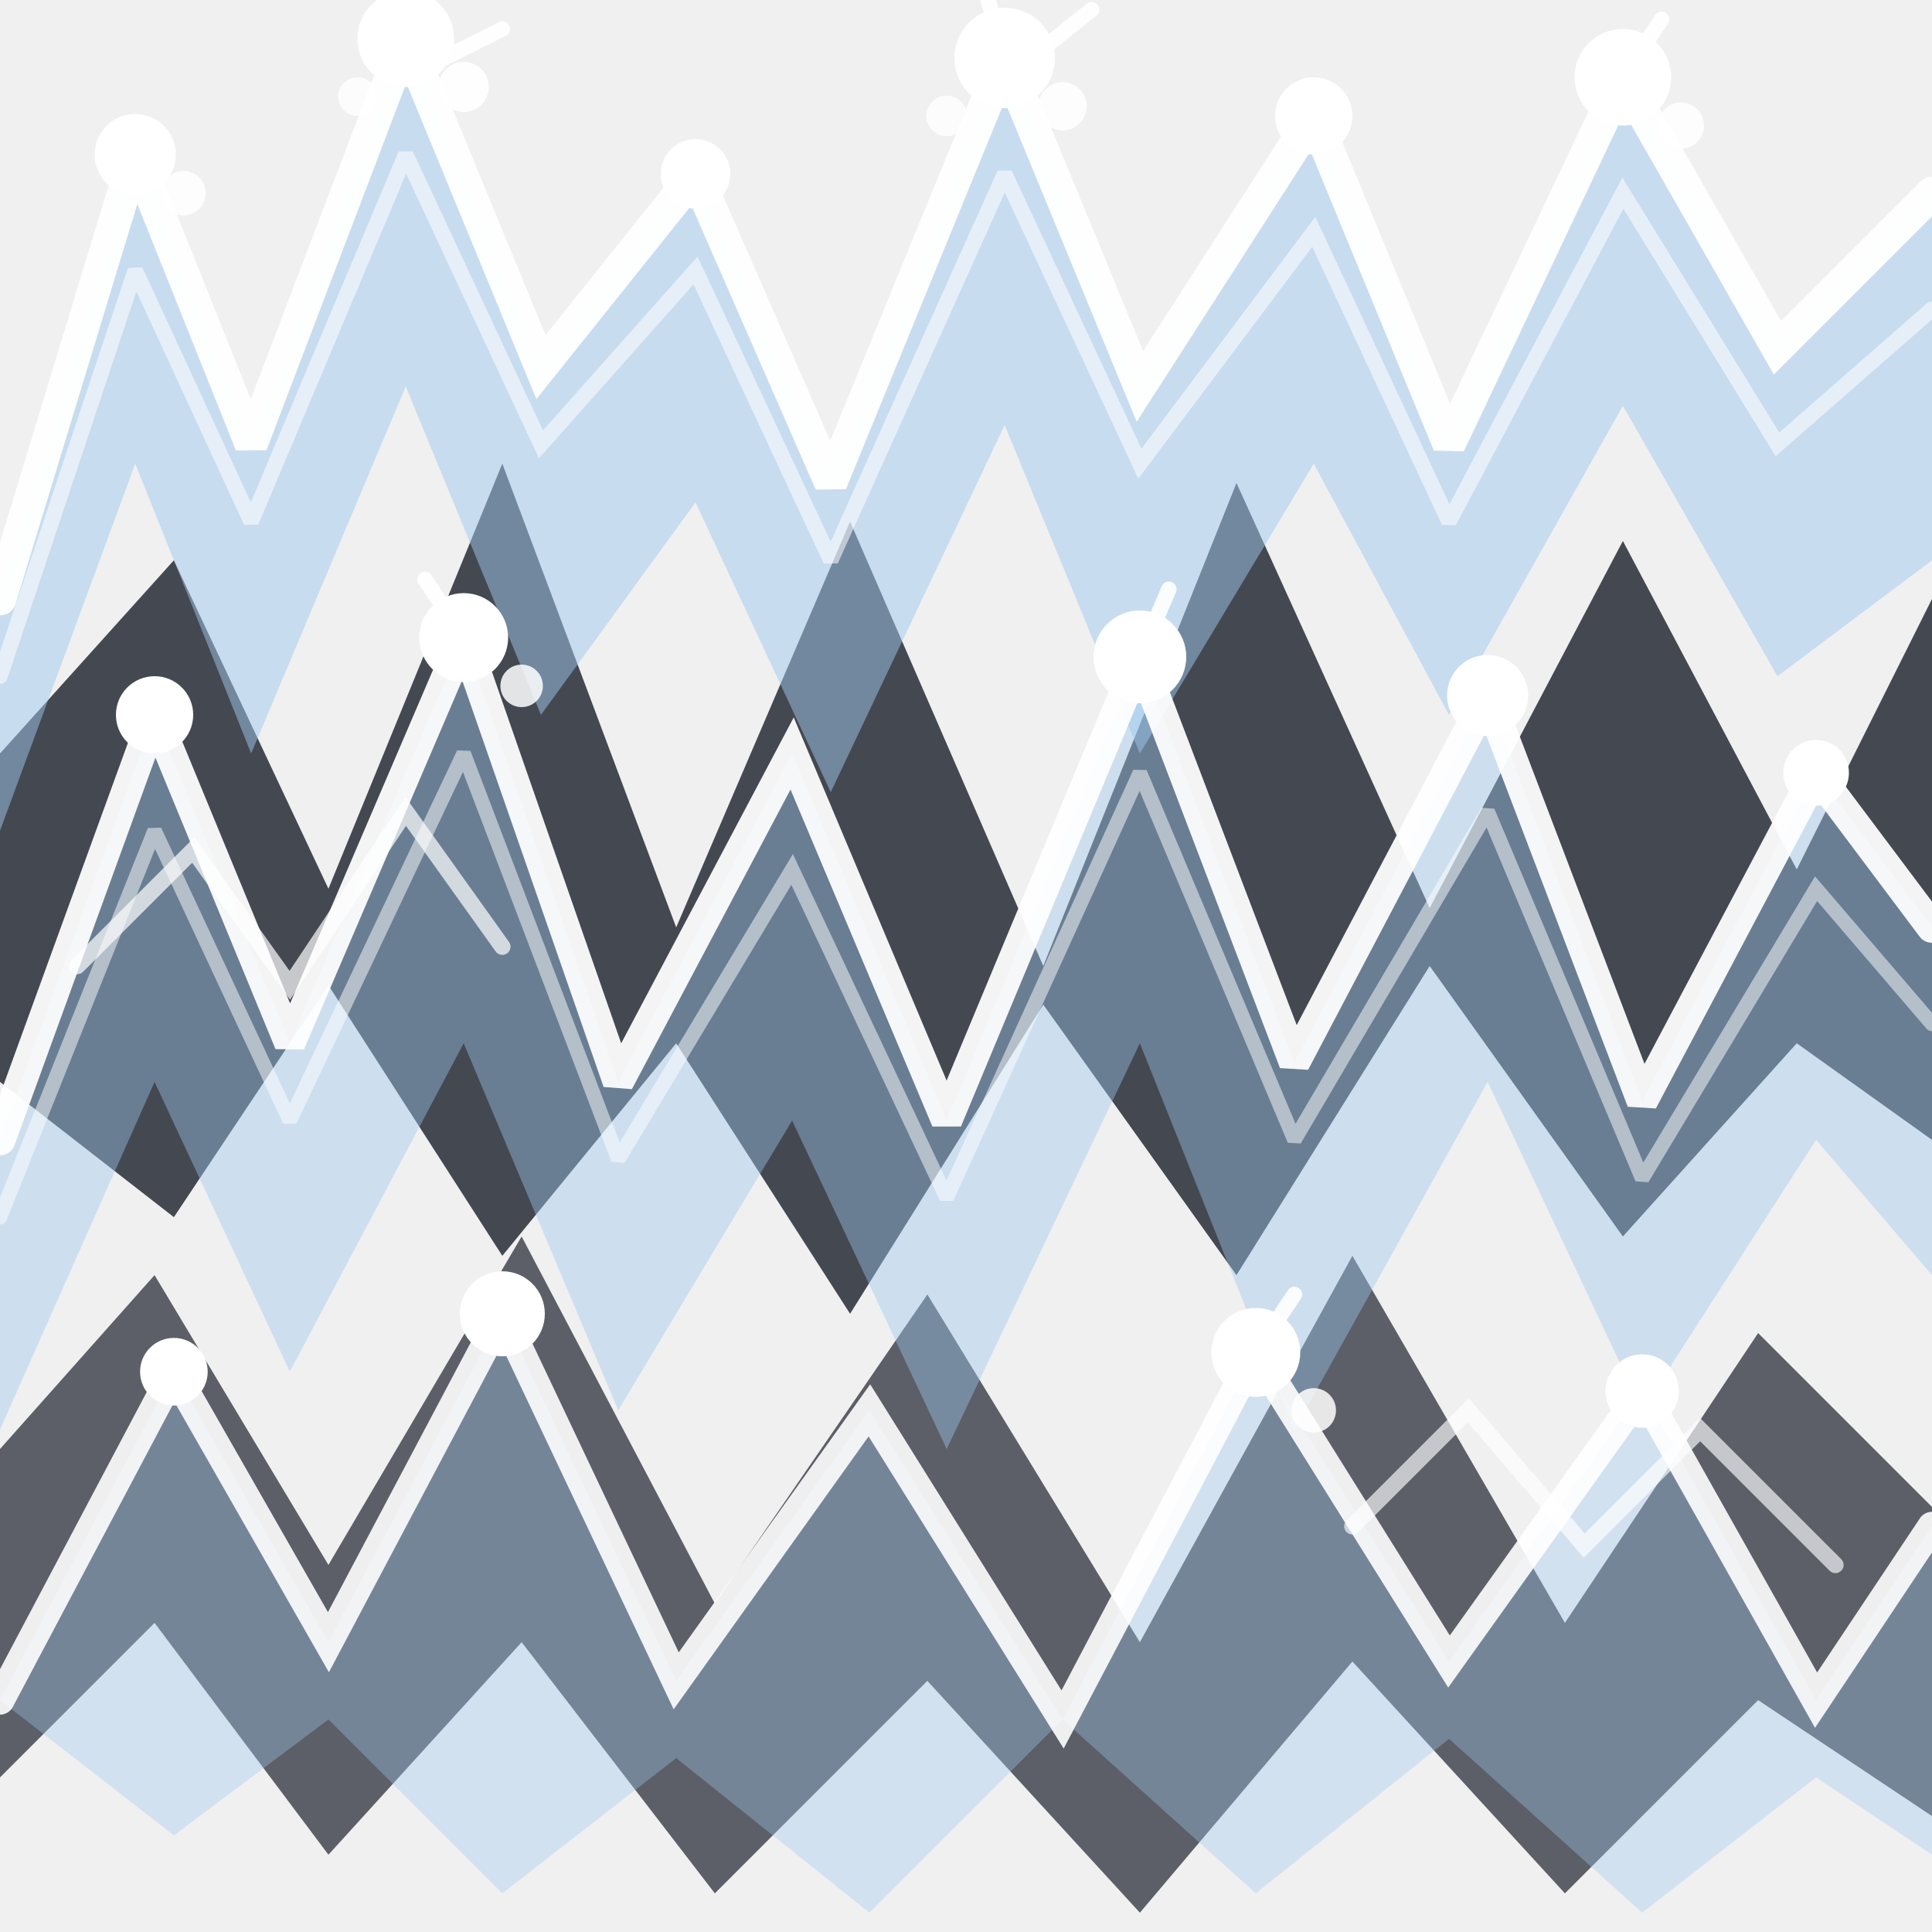
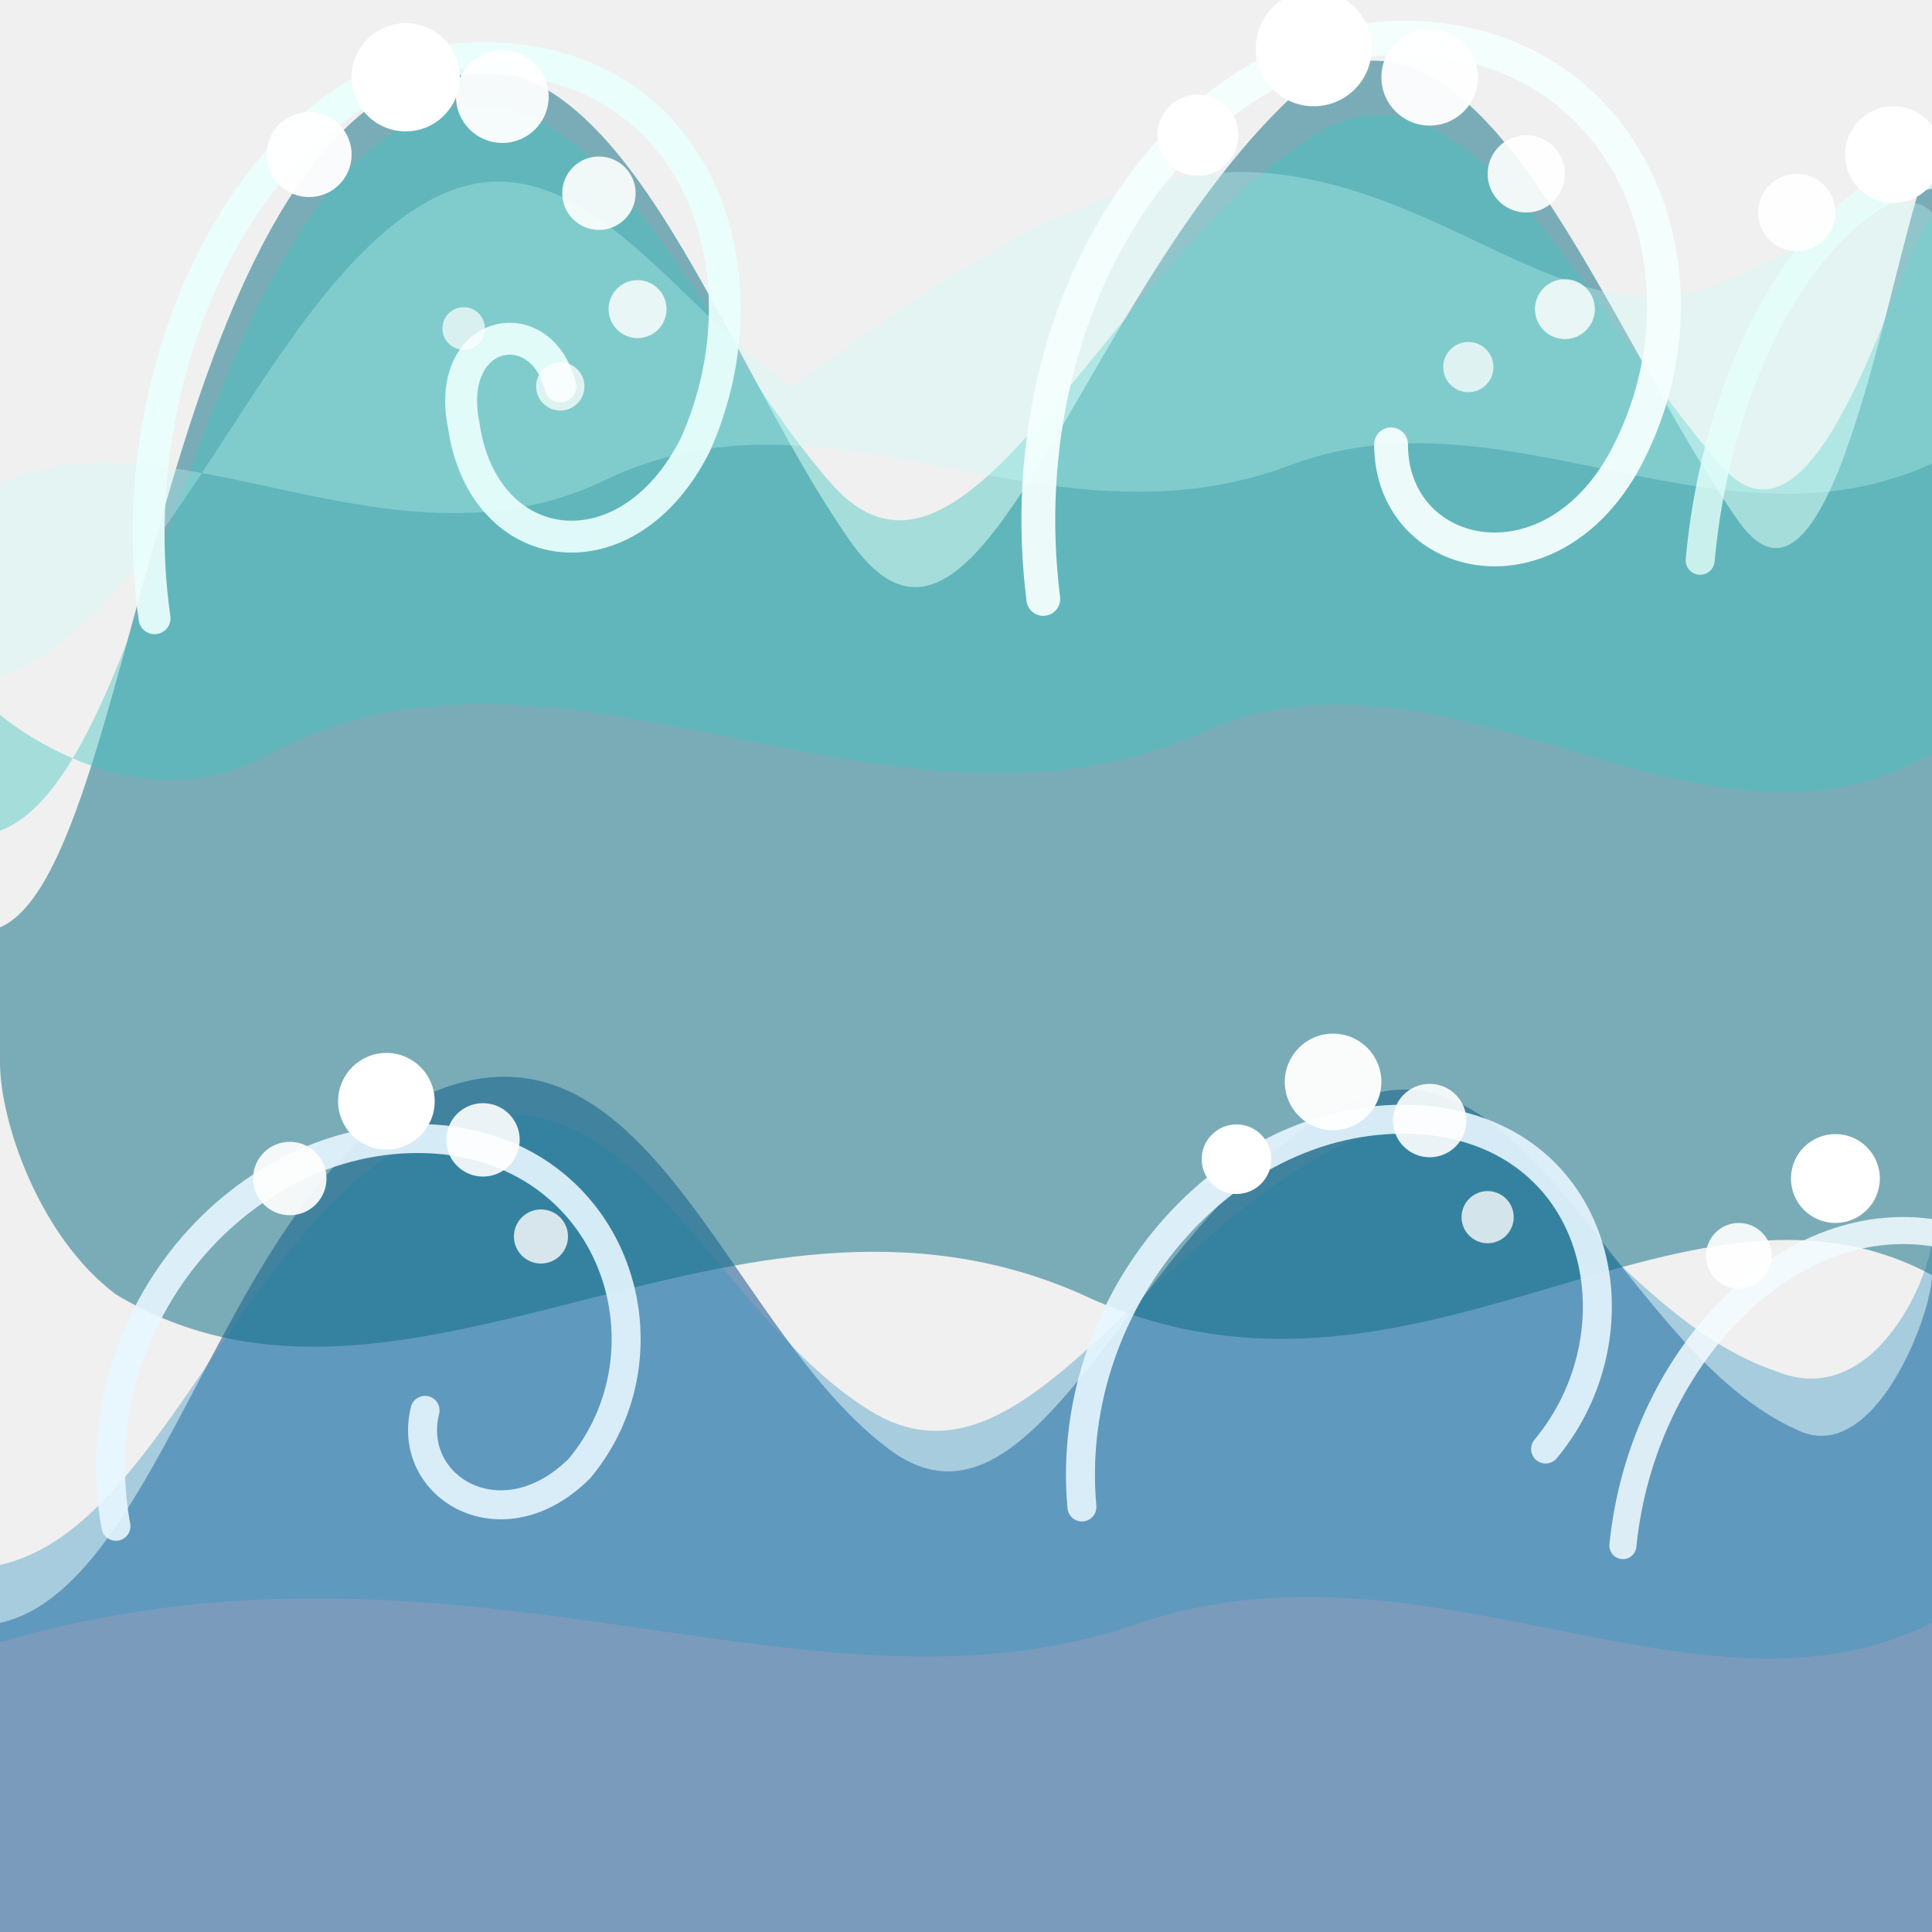
<svg xmlns="http://www.w3.org/2000/svg" viewBox="0 0 200 200">
-   <path d="M0 78 L18 58 L34 92 L52 48 L70 96 L88 54 L108 100 L128 50 L148 94 L168 56 L186 90 L200 62 L200 118 L186 108 L168 128 L148 100 L128 132 L108 104 L88 136 L70 108 L52 130 L34 102 L18 126 L0 112 Z" fill="#020814" fill-opacity="0.72" />
-   <path d="M0 150 L16 132 L34 162 L54 128 L74 166 L96 134 L118 170 L140 130 L162 168 L182 138 L200 156 L200 188 L182 176 L162 196 L140 172 L118 198 L96 174 L74 196 L54 170 L34 192 L16 168 L0 184 Z" fill="#020814" fill-opacity="0.62" />
-   <path d="M0 62 L14 16 L26 46 L42 4 L56 38 L72 18 L86 50 L104 6 L118 40 L136 12 L150 46 L168 8 L184 36 L200 20 L200 58 L184 70 L168 42 L150 74 L136 48 L118 78 L104 44 L86 82 L72 52 L56 74 L42 40 L26 78 L14 48 L0 86 Z" fill="#9ec9ef" fill-opacity="0.5" />
-   <path d="M0 118 L16 74 L30 108 L48 66 L64 112 L82 78 L98 116 L118 68 L134 110 L154 72 L170 114 L188 80 L200 96 L200 132 L188 118 L170 146 L154 112 L134 148 L118 108 L98 150 L82 116 L64 146 L48 108 L30 142 L16 112 L0 148 Z" fill="#9ec9ef" fill-opacity="0.42" />
-   <path d="M0 176 L18 142 L34 170 L52 136 L70 174 L90 146 L110 178 L130 140 L150 172 L170 144 L188 176 L200 158 L200 192 L188 184 L170 198 L150 180 L130 196 L110 178 L90 198 L70 182 L52 196 L34 178 L18 190 L0 176 Z" fill="#9ec9ef" fill-opacity="0.36" />
-   <path d="M0 62 L14 16 L26 46 L42 4 L56 38 L72 18 L86 50 L104 6 L118 40 L136 12 L150 46 L168 8 L184 36 L200 20" fill="none" stroke="#ffffff" stroke-opacity="0.96" stroke-width="3.4" stroke-linejoin="miter" stroke-miterlimit="2.4" stroke-linecap="round" />
-   <path d="M0 70 L14 28 L26 54 L42 16 L56 46 L72 28 L86 58 L104 18 L118 48 L136 24 L150 54 L168 20 L184 46 L200 32" fill="none" stroke="#ffffff" stroke-opacity="0.55" stroke-width="1.6" stroke-linejoin="miter" stroke-miterlimit="2.2" stroke-linecap="round" />
-   <path d="M0 118 L16 74 L30 108 L48 66 L64 112 L82 78 L98 116 L118 68 L134 110 L154 72 L170 114 L188 80 L200 96" fill="none" stroke="#ffffff" stroke-opacity="0.94" stroke-width="3.2" stroke-linejoin="miter" stroke-miterlimit="2.4" stroke-linecap="round" />
-   <path d="M0 126 L16 86 L30 116 L48 78 L64 120 L82 90 L98 124 L118 80 L134 118 L154 84 L170 122 L188 92 L200 106" fill="none" stroke="#ffffff" stroke-opacity="0.5" stroke-width="1.5" stroke-linejoin="miter" stroke-miterlimit="2.2" stroke-linecap="round" />
-   <path d="M0 176 L18 142 L34 170 L52 136 L70 174 L90 146 L110 178 L130 140 L150 172 L170 144 L188 176 L200 158" fill="none" stroke="#ffffff" stroke-opacity="0.9" stroke-width="3" stroke-linejoin="miter" stroke-miterlimit="2.4" stroke-linecap="round" />
-   <path d="M8 100 L20 88 L30 102 L42 84 L52 98" fill="none" stroke="#ffffff" stroke-opacity="0.7" stroke-width="1.7" stroke-linejoin="miter" stroke-linecap="round" />
-   <path d="M140 158 L152 146 L164 160 L176 148 L190 162" fill="none" stroke="#ffffff" stroke-opacity="0.65" stroke-width="1.7" stroke-linejoin="miter" stroke-linecap="round" />
+   <path d="M0 168 C 18 164, 24 118, 48 112 C 68 107, 76 138, 92 150 C 108 162, 118 124, 140 114 C 158 106, 168 140, 186 148 C 194 152, 200 136, 200 132 L 200 200 L 0 200 Z" fill="#1a5690" fill-opacity="0.55" />
+   <path d="M0 162 C 18 158, 26 122, 48 116 C 66 111, 74 136, 90 146 C 106 156, 118 128, 140 118 C 156 110, 166 136, 184 142 C 194 146, 200 132, 200 128 L 200 168 C 176 180, 148 158, 118 168 C 84 180, 48 156, 0 170 Z" fill="#3a96c4" fill-opacity="0.4" />
+   <path d="M0 96 C 14 90, 16 18, 44 8 C 64 1, 74 36, 88 56 C 102 76, 112 28, 136 8 C 154 -2, 166 34, 180 54 C 190 68, 196 24, 200 16 L 200 132 C 174 118, 146 150, 112 134 C 76 118, 42 152, 12 134 C 4 128, 0 116, 0 110 Z" fill="#0f6e86" fill-opacity="0.52" />
+   <path d="M0 86 C 16 80, 20 22, 44 12 C 62 5, 72 34, 86 50 C 100 66, 114 28, 136 14 C 152 4, 164 32, 178 48 C 188 60, 196 28, 200 22 L 200 78 C 176 92, 150 64, 124 76 C 92 90, 58 62, 28 78 C 14 86, 0 74, 0 74 Z" fill="#3ec4c0" fill-opacity="0.42" />
+   <path d="M0 70 C 18 64, 28 28, 46 20 C 60 14, 70 32, 82 40 C 96 30, 114 16, 132 18 C 150 20, 162 34, 176 30 C 188 26, 196 18, 200 22 L 200 48 C 178 58, 156 40, 134 48 C 108 58, 86 38, 62 50 C 40 60, 18 42, 0 50 Z" fill="#c8fff6" fill-opacity="0.3" />
+   <g fill="none" stroke-linecap="round" stroke-linejoin="round">
+     <path d="M16 64 C 12 36, 28 6, 50 6 C 72 6, 80 28, 72 46 C 65 60, 50 58, 48 44 C 46 34, 56 32, 58 40" stroke="#e9fffd" stroke-width="3.3" stroke-opacity="0.92" />
+     <path d="M108 62 C 104 30, 124 2, 148 4 C 170 6, 178 30, 168 48 C 160 62, 144 58, 144 46" stroke="#f4fffe" stroke-width="3.5" stroke-opacity="0.94" />
+     <path d="M176 58 C 178 36, 190 16, 204 18" stroke="#e4fffb" stroke-width="3" stroke-opacity="0.8" />
+     <path d="M12 158 C 8 136, 26 116, 46 118 C 64 120, 70 140, 60 152 C 52 160, 42 154, 44 146" stroke="#e7f6ff" stroke-width="3" stroke-opacity="0.9" />
+     <path d="M112 156 C 110 134, 128 114, 148 116 C 166 118, 170 138, 160 150" stroke="#e7f6ff" stroke-width="3" stroke-opacity="0.9" />
+     <path d="M168 160 C 170 140, 186 124, 202 128" stroke="#f3fbff" stroke-width="2.8" stroke-opacity="0.85" />
+   </g>
  <g fill="#ffffff">
-     <circle cx="14" cy="16" r="4.2" />
-     <circle cx="19" cy="20" r="2.3" fill-opacity="0.85" />
-     <circle cx="42" cy="4" r="5" />
-     <circle cx="48" cy="9" r="2.6" fill-opacity="0.9" />
-     <circle cx="37" cy="10" r="2" fill-opacity="0.8" />
-     <circle cx="72" cy="18" r="3.6" />
-     <circle cx="104" cy="6" r="5.2" />
-     <circle cx="110" cy="11" r="2.5" fill-opacity="0.88" />
-     <circle cx="98" cy="12" r="2.1" fill-opacity="0.8" />
-     <circle cx="136" cy="12" r="4" />
-     <circle cx="168" cy="8" r="5" />
-     <circle cx="174" cy="13" r="2.4" fill-opacity="0.85" />
-     <circle cx="16" cy="74" r="4" />
-     <circle cx="48" cy="66" r="4.6" />
-     <circle cx="54" cy="71" r="2.2" fill-opacity="0.85" />
-     <circle cx="118" cy="68" r="4.8" />
-     <circle cx="154" cy="72" r="4.2" />
-     <circle cx="188" cy="80" r="3.4" />
-     <circle cx="52" cy="136" r="4.4" />
-     <circle cx="130" cy="140" r="4.6" />
-     <circle cx="136" cy="146" r="2.3" fill-opacity="0.85" />
-     <circle cx="18" cy="142" r="3.5" />
-     <circle cx="170" cy="144" r="3.8" />
-   </g>
-   <g fill="none" stroke="#ffffff" stroke-width="1.6" stroke-linecap="round" stroke-opacity="0.9">
-     <path d="M42 4 l3 -7 M46 6 l6 -3" />
-     <path d="M104 6 l-2 -7 M108 5 l5 -4" />
-     <path d="M168 8 l4 -6" />
-     <path d="M48 66 l-4 -6 M118 68 l3 -7" />
-     <path d="M130 140 l4 -6" />
+     <circle cx="32" cy="16" r="4.4" fill-opacity="0.95" />
+     <circle cx="42" cy="8" r="5.6" />
+     <circle cx="52" cy="10" r="4.8" fill-opacity="0.94" />
+     <circle cx="62" cy="20" r="3.8" fill-opacity="0.9" />
+     <circle cx="66" cy="32" r="3" fill-opacity="0.82" />
+     <circle cx="58" cy="40" r="2.5" fill-opacity="0.75" />
+     <circle cx="48" cy="34" r="2.2" fill-opacity="0.7" />
+     <circle cx="124" cy="14" r="4.2" />
+     <circle cx="136" cy="5" r="6" />
+     <circle cx="148" cy="8" r="5" fill-opacity="0.95" />
+     <circle cx="158" cy="18" r="4" fill-opacity="0.9" />
+     <circle cx="162" cy="32" r="3.1" fill-opacity="0.82" />
+     <circle cx="152" cy="38" r="2.6" fill-opacity="0.74" />
+     <circle cx="186" cy="22" r="4" fill-opacity="0.92" />
+     <circle cx="196" cy="16" r="5" />
+     <circle cx="30" cy="122" r="3.8" fill-opacity="0.92" />
+     <circle cx="40" cy="114" r="5" />
+     <circle cx="50" cy="118" r="3.8" fill-opacity="0.9" />
+     <circle cx="56" cy="128" r="2.8" fill-opacity="0.8" />
+     <circle cx="128" cy="120" r="3.6" />
+     <circle cx="138" cy="112" r="5" fill-opacity="0.96" />
+     <circle cx="148" cy="116" r="3.8" fill-opacity="0.9" />
+     <circle cx="154" cy="126" r="2.7" fill-opacity="0.78" />
+     <circle cx="180" cy="130" r="3.4" fill-opacity="0.9" />
+     <circle cx="190" cy="122" r="4.6" />
  </g>
</svg>
